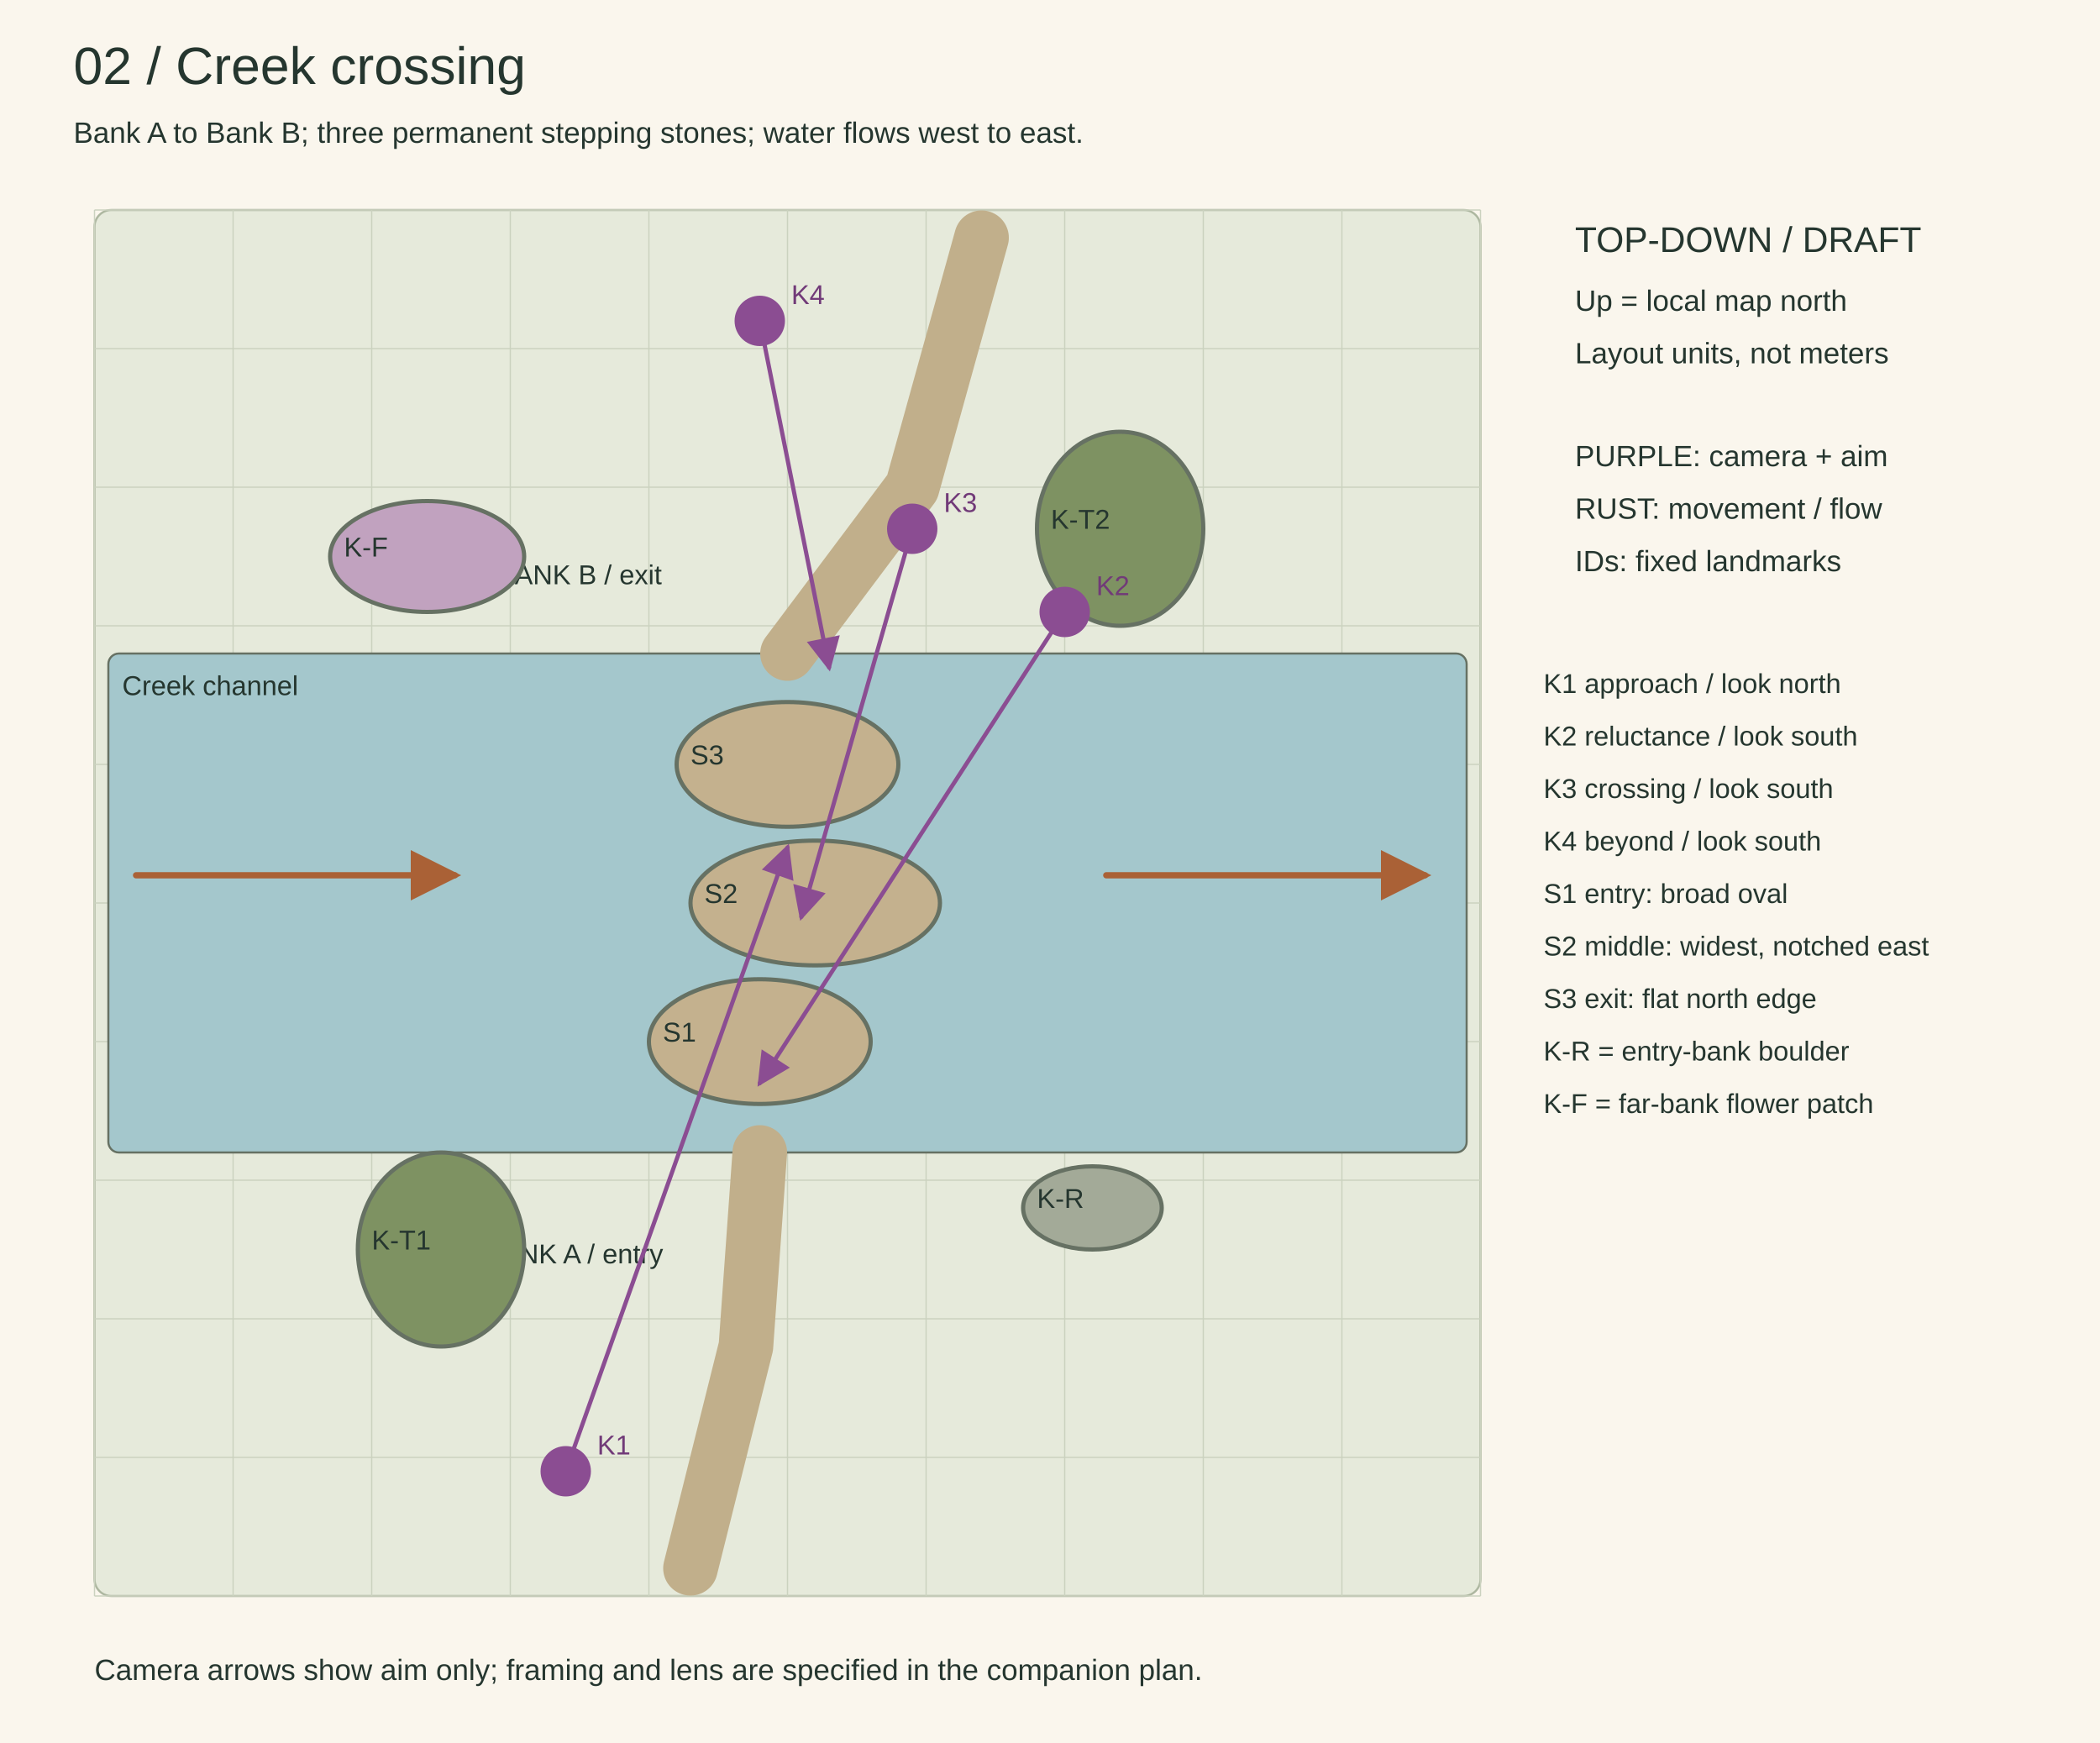
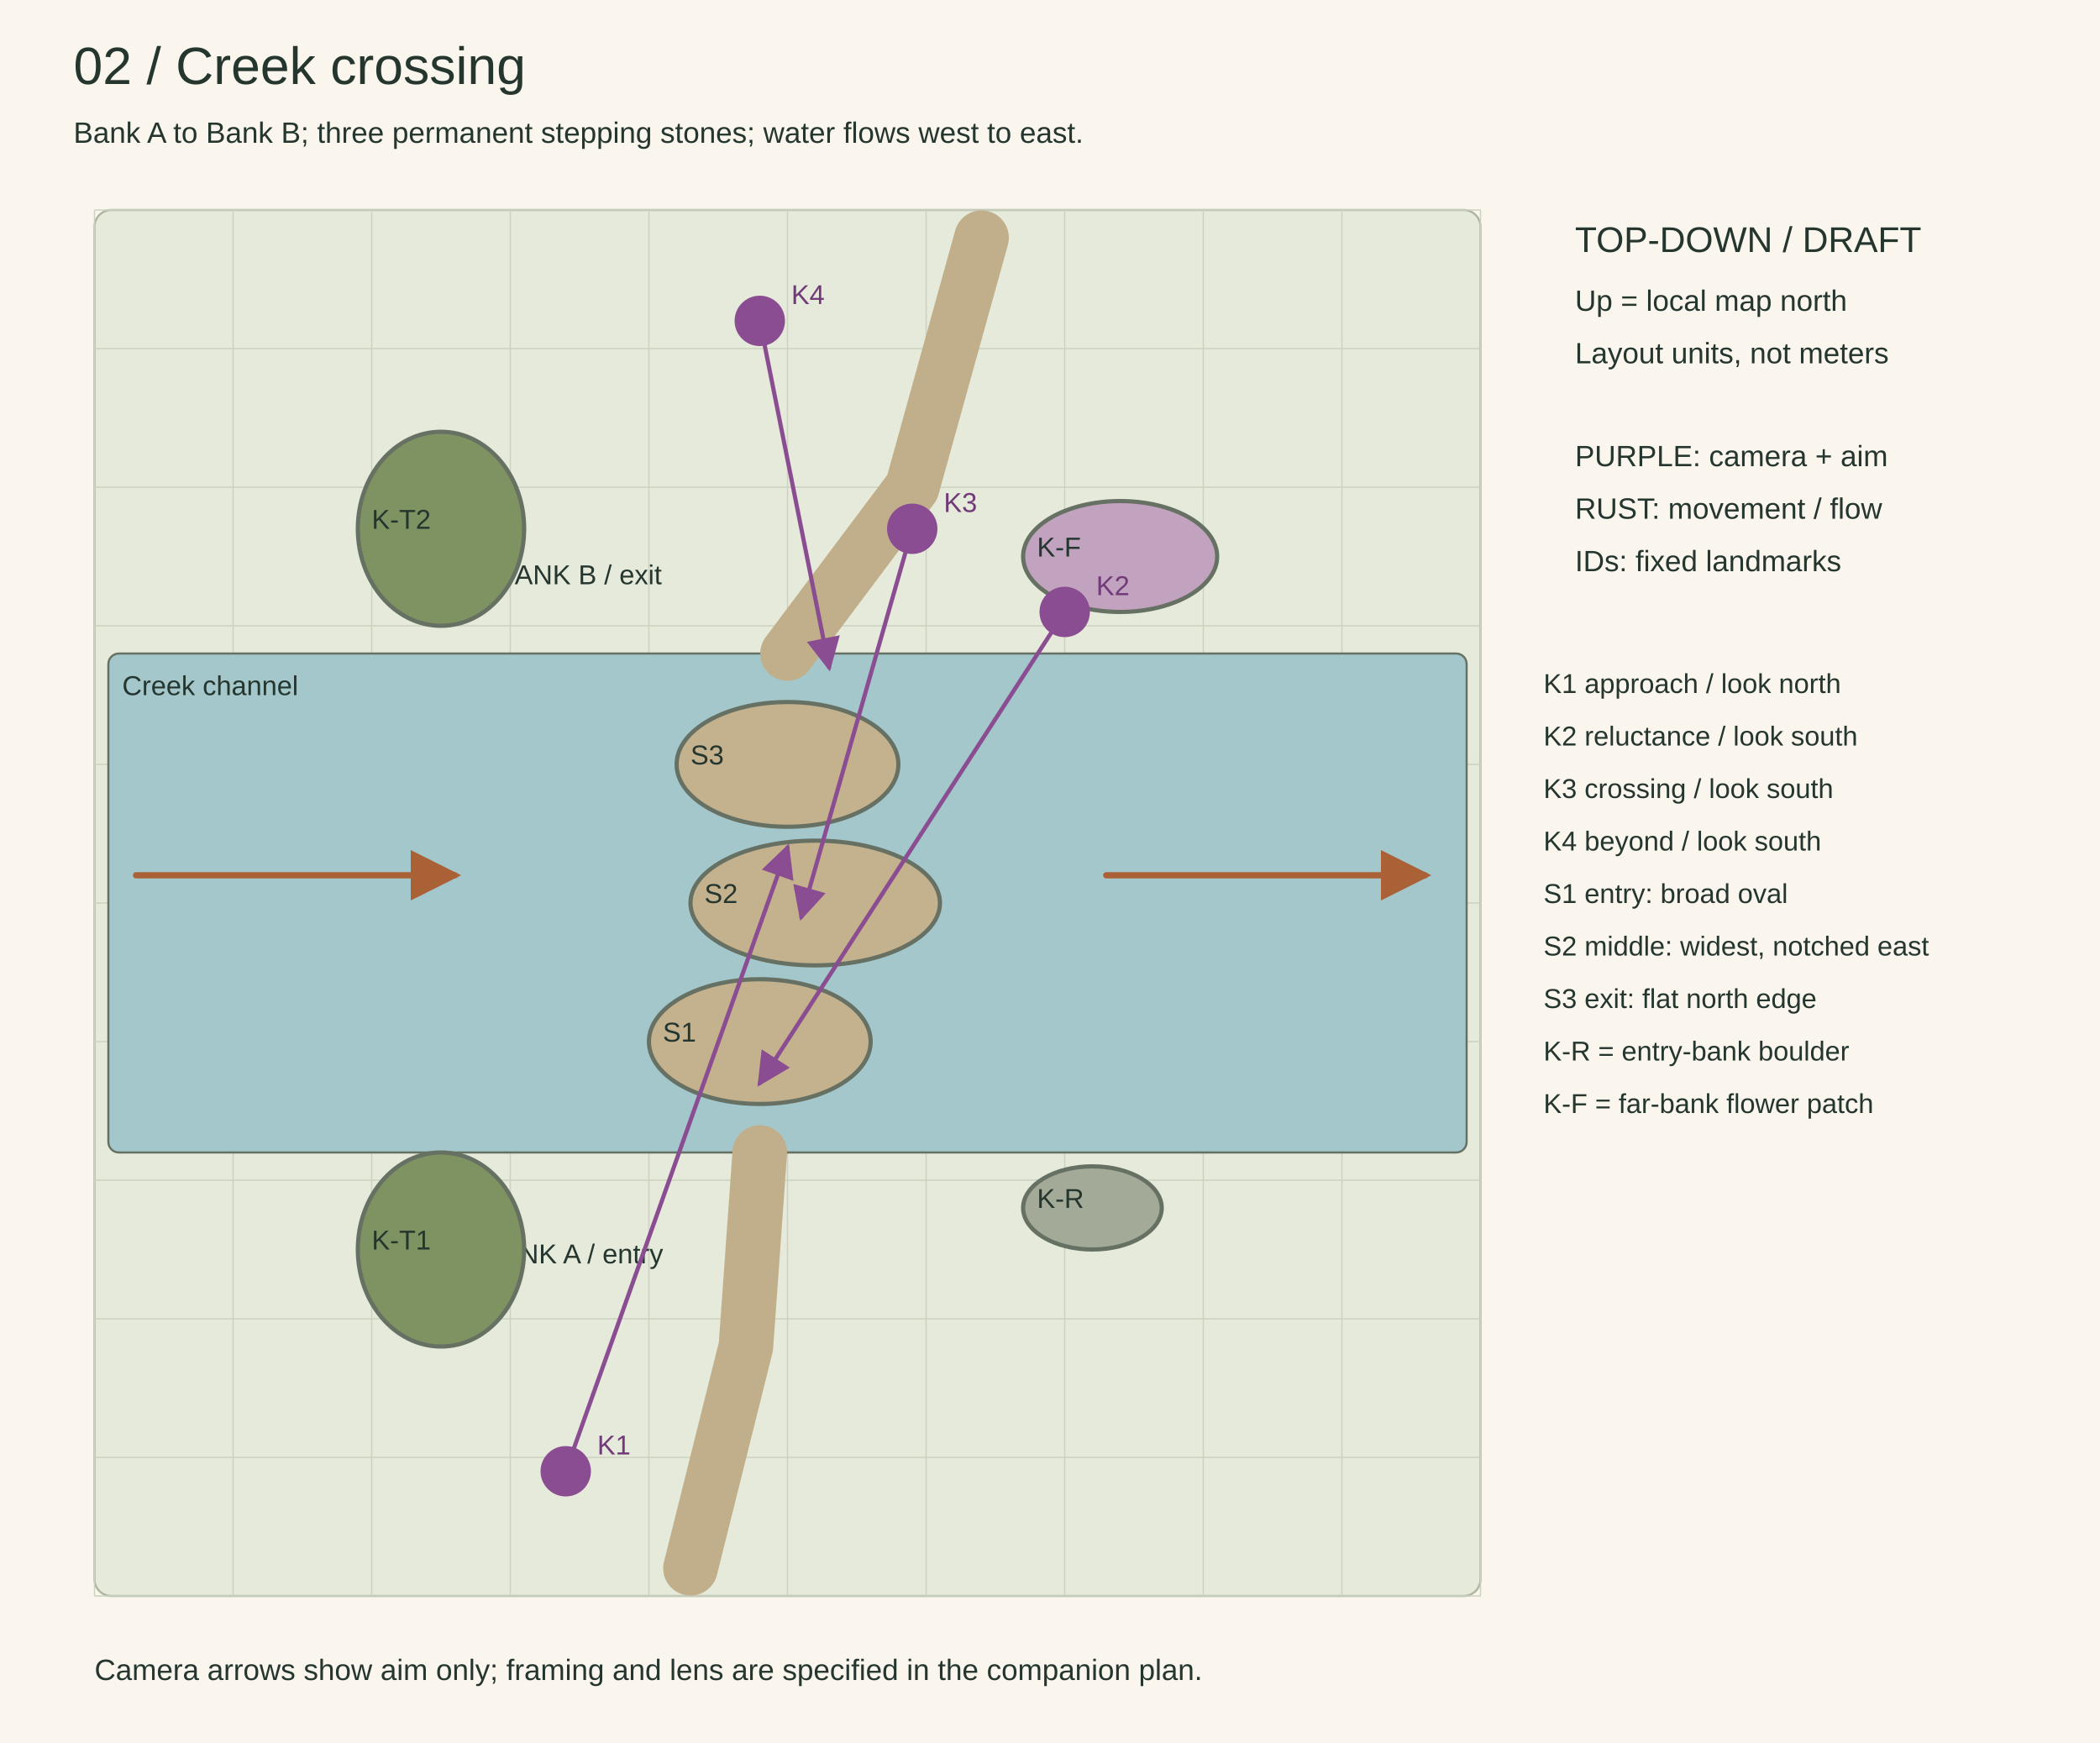
<svg xmlns="http://www.w3.org/2000/svg" viewBox="0 0 1000 830">
  <defs>
    <marker id="arrow" markerWidth="8" markerHeight="8" refX="7" refY="4" orient="auto">
      <path d="M0,0 L8,4 L0,8" fill="#aa6136" />
    </marker>
    <marker id="cam" markerWidth="8" markerHeight="8" refX="7" refY="4" orient="auto">
      <path d="M0,0 L8,4 L0,8" fill="#8b4d92" />
    </marker>
  </defs>
  <rect width="1000" height="830" fill="#faf6ed" />
  <text x="35" y="40" font-family="Segoe UI,Arial,sans-serif" font-size="25" fill="#25362f">02 / Creek crossing</text>
  <text x="35" y="68" font-family="Segoe UI,Arial,sans-serif" font-size="14" fill="#25362f">Bank A to Bank B; three permanent stepping stones; water flows west to east.</text>
  <rect x="45" y="100" width="660" height="660" rx="8" fill="#e6eadb" stroke="#adb7a0" />
  <path d="M45.0,100 V760 M45,100.0 H705" stroke="#cbd2bf" stroke-width="0.6" />
  <path d="M111.0,100 V760 M45,166.0 H705" stroke="#cbd2bf" stroke-width="0.6" />
  <path d="M177.0,100 V760 M45,232.0 H705" stroke="#cbd2bf" stroke-width="0.6" />
  <path d="M243.0,100 V760 M45,298.0 H705" stroke="#cbd2bf" stroke-width="0.6" />
  <path d="M309.0,100 V760 M45,364.0 H705" stroke="#cbd2bf" stroke-width="0.6" />
  <path d="M375.0,100 V760 M45,430.0 H705" stroke="#cbd2bf" stroke-width="0.6" />
  <path d="M441.0,100 V760 M45,496.0 H705" stroke="#cbd2bf" stroke-width="0.6" />
  <path d="M507.0,100 V760 M45,562.0 H705" stroke="#cbd2bf" stroke-width="0.6" />
  <path d="M573.0,100 V760 M45,628.0 H705" stroke="#cbd2bf" stroke-width="0.6" />
  <path d="M639.0,100 V760 M45,694.0 H705" stroke="#cbd2bf" stroke-width="0.6" />
  <path d="M705.0,100 V760 M45,760.0 H705" stroke="#cbd2bf" stroke-width="0.6" />
  <text x="750" y="120" font-family="Segoe UI,Arial,sans-serif" font-size="17" fill="#25362f">TOP-DOWN / DRAFT</text>
  <text x="750" y="148" font-family="Segoe UI,Arial,sans-serif" font-size="14" fill="#25362f">Up = local map north</text>
  <text x="750" y="173" font-family="Segoe UI,Arial,sans-serif" font-size="14" fill="#25362f">Layout units, not meters</text>
  <text x="750" y="222" font-family="Segoe UI,Arial,sans-serif" font-size="14" fill="#25362f">PURPLE: camera + aim</text>
  <text x="750" y="247" font-family="Segoe UI,Arial,sans-serif" font-size="14" fill="#25362f">RUST: movement / flow</text>
  <text x="750" y="272" font-family="Segoe UI,Arial,sans-serif" font-size="14" fill="#25362f">IDs: fixed landmarks</text>
  <rect x="51.6" y="311.2" width="646.8" height="237.6" rx="5" fill="#a4c7cc" stroke="#667163" />
  <text x="58.2" y="331.0" font-family="Segoe UI,Arial,sans-serif" font-size="13" fill="#25362f">Creek channel</text>
  <polyline points="64.8,416.8 216.6,416.8" fill="none" stroke="#aa6136" stroke-width="3" stroke-linecap="round" stroke-linejoin="round" marker-end="url(#arrow)" />
  <polyline points="526.8,416.8 678.6,416.8" fill="none" stroke="#aa6136" stroke-width="3" stroke-linecap="round" stroke-linejoin="round" marker-end="url(#arrow)" />
  <polyline points="328.8,746.8 355.2,641.2 361.8,548.8" fill="none" stroke="#c1af8b" stroke-width="26" stroke-linecap="round" stroke-linejoin="round" />
  <polyline points="375.0,311.2 434.4,232.0 467.4,113.2" fill="none" stroke="#c1af8b" stroke-width="26" stroke-linecap="round" stroke-linejoin="round" />
  <ellipse cx="361.8" cy="496.0" rx="52.8" ry="29.7" fill="#c4b18e" stroke="#667163" stroke-width="2" />
  <text x="315.6" y="496.0" font-family="Segoe UI,Arial,sans-serif" font-size="13" fill="#25362f">S1</text>
  <ellipse cx="388.2" cy="430.0" rx="59.4" ry="29.7" fill="#c4b18e" stroke="#667163" stroke-width="2" />
  <text x="335.4" y="430.0" font-family="Segoe UI,Arial,sans-serif" font-size="13" fill="#25362f">S2</text>
  <ellipse cx="375.0" cy="364.0" rx="52.8" ry="29.7" fill="#c4b18e" stroke="#667163" stroke-width="2" />
  <text x="328.8" y="364.0" font-family="Segoe UI,Arial,sans-serif" font-size="13" fill="#25362f">S3</text>
  <text x="229.8" y="601.6" font-family="Segoe UI,Arial,sans-serif" font-size="13" fill="#25362f">BANK A / entry</text>
  <text x="236.4" y="278.2" font-family="Segoe UI,Arial,sans-serif" font-size="13" fill="#25362f">BANK B / exit</text>
  <ellipse cx="210.0" cy="595.0" rx="39.6" ry="46.2" fill="#7e9262" stroke="#667163" stroke-width="2" />
  <text x="177.0" y="595.0" font-family="Segoe UI,Arial,sans-serif" font-size="13" fill="#25362f">K-T1</text>
-   <ellipse cx="533.4" cy="251.8" rx="39.6" ry="46.2" fill="#7e9262" stroke="#667163" stroke-width="2" />
-   <text x="500.4" y="251.8" font-family="Segoe UI,Arial,sans-serif" font-size="13" fill="#25362f">K-T2</text>
+   <ellipse cx="210.0" cy="251.8" rx="39.6" ry="46.2" fill="#7e9262" stroke="#667163" stroke-width="2" />
+   <text x="177.0" y="251.8" font-family="Segoe UI,Arial,sans-serif" font-size="13" fill="#25362f">K-T2</text>
  <ellipse cx="520.2" cy="575.2" rx="33.0" ry="19.8" fill="#a3aa98" stroke="#667163" stroke-width="2" />
  <text x="493.8" y="575.2" font-family="Segoe UI,Arial,sans-serif" font-size="13" fill="#25362f">K-R</text>
-   <ellipse cx="203.4" cy="265.0" rx="46.2" ry="26.4" fill="#c1a2bf" stroke="#667163" stroke-width="2" />
-   <text x="163.8" y="265.0" font-family="Segoe UI,Arial,sans-serif" font-size="13" fill="#25362f">K-F</text>
+   <ellipse cx="533.4" cy="265.0" rx="46.2" ry="26.4" fill="#c1a2bf" stroke="#667163" stroke-width="2" />
+   <text x="493.8" y="265.0" font-family="Segoe UI,Arial,sans-serif" font-size="13" fill="#25362f">K-F</text>
  <polyline points="269.4,700.6 375.0,403.6" fill="none" stroke="#8b4d92" stroke-width="2" stroke-linecap="round" stroke-linejoin="round" marker-end="url(#cam)" />
  <circle cx="269.4" cy="700.6" r="12" fill="#8b4d92" />
  <text x="284.4" y="692.6" font-family="Segoe UI,Arial,sans-serif" font-size="13" fill="#713a78">K1</text>
  <polyline points="507.0,291.4 361.8,515.8" fill="none" stroke="#8b4d92" stroke-width="2" stroke-linecap="round" stroke-linejoin="round" marker-end="url(#cam)" />
  <circle cx="507.0" cy="291.4" r="12" fill="#8b4d92" />
  <text x="522.0" y="283.4" font-family="Segoe UI,Arial,sans-serif" font-size="13" fill="#713a78">K2</text>
  <polyline points="434.4,251.8 381.6,436.6" fill="none" stroke="#8b4d92" stroke-width="2" stroke-linecap="round" stroke-linejoin="round" marker-end="url(#cam)" />
  <circle cx="434.4" cy="251.8" r="12" fill="#8b4d92" />
  <text x="449.4" y="243.8" font-family="Segoe UI,Arial,sans-serif" font-size="13" fill="#713a78">K3</text>
  <polyline points="361.8,152.8 394.8,317.8" fill="none" stroke="#8b4d92" stroke-width="2" stroke-linecap="round" stroke-linejoin="round" marker-end="url(#cam)" />
  <circle cx="361.8" cy="152.8" r="12" fill="#8b4d92" />
  <text x="376.8" y="144.8" font-family="Segoe UI,Arial,sans-serif" font-size="13" fill="#713a78">K4</text>
  <text x="735" y="330" font-family="Segoe UI,Arial,sans-serif" font-size="13" fill="#25362f">K1 approach / look north</text>
  <text x="735" y="355" font-family="Segoe UI,Arial,sans-serif" font-size="13" fill="#25362f">K2 reluctance / look south</text>
  <text x="735" y="380" font-family="Segoe UI,Arial,sans-serif" font-size="13" fill="#25362f">K3 crossing / look south</text>
  <text x="735" y="405" font-family="Segoe UI,Arial,sans-serif" font-size="13" fill="#25362f">K4 beyond / look south</text>
  <text x="735" y="430" font-family="Segoe UI,Arial,sans-serif" font-size="13" fill="#25362f">S1 entry: broad oval</text>
  <text x="735" y="455" font-family="Segoe UI,Arial,sans-serif" font-size="13" fill="#25362f">S2 middle: widest, notched east</text>
  <text x="735" y="480" font-family="Segoe UI,Arial,sans-serif" font-size="13" fill="#25362f">S3 exit: flat north edge</text>
  <text x="735" y="505" font-family="Segoe UI,Arial,sans-serif" font-size="13" fill="#25362f">K-R = entry-bank boulder</text>
  <text x="735" y="530" font-family="Segoe UI,Arial,sans-serif" font-size="13" fill="#25362f">K-F = far-bank flower patch</text>
  <text x="45" y="800" font-family="Segoe UI,Arial,sans-serif" font-size="14" fill="#25362f">Camera arrows show aim only; framing and lens are specified in the companion plan.</text>
</svg>
